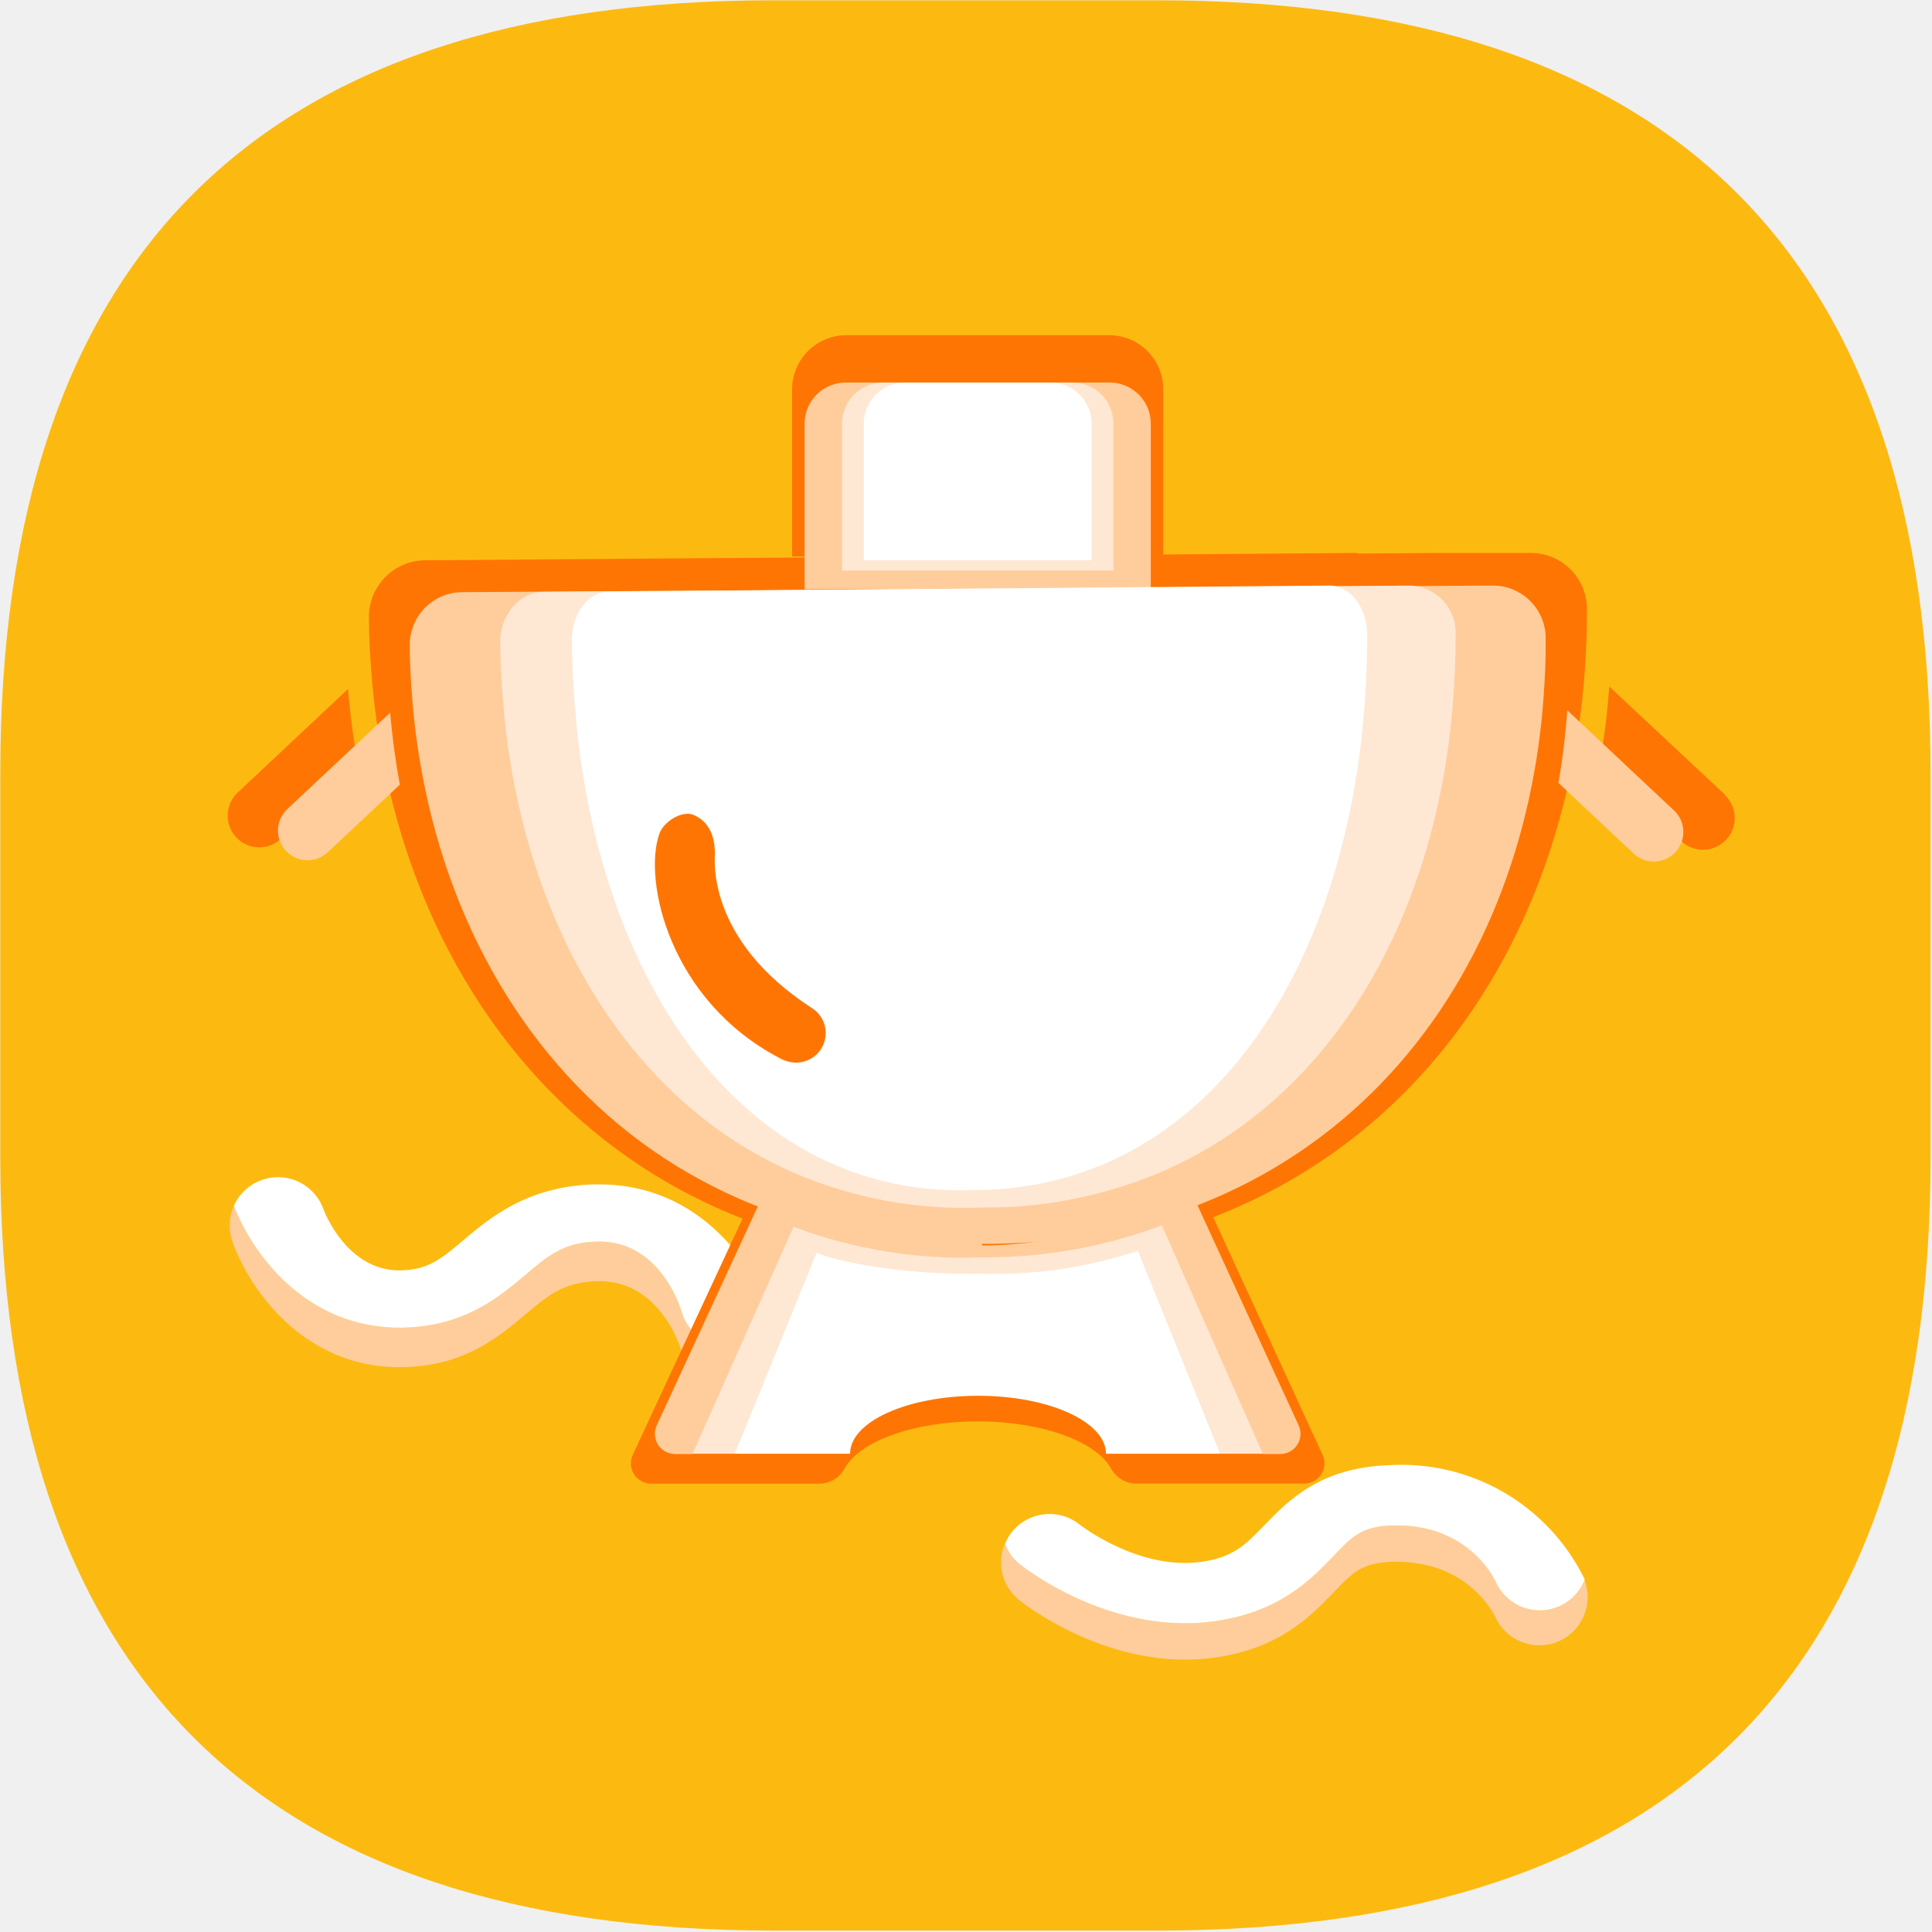
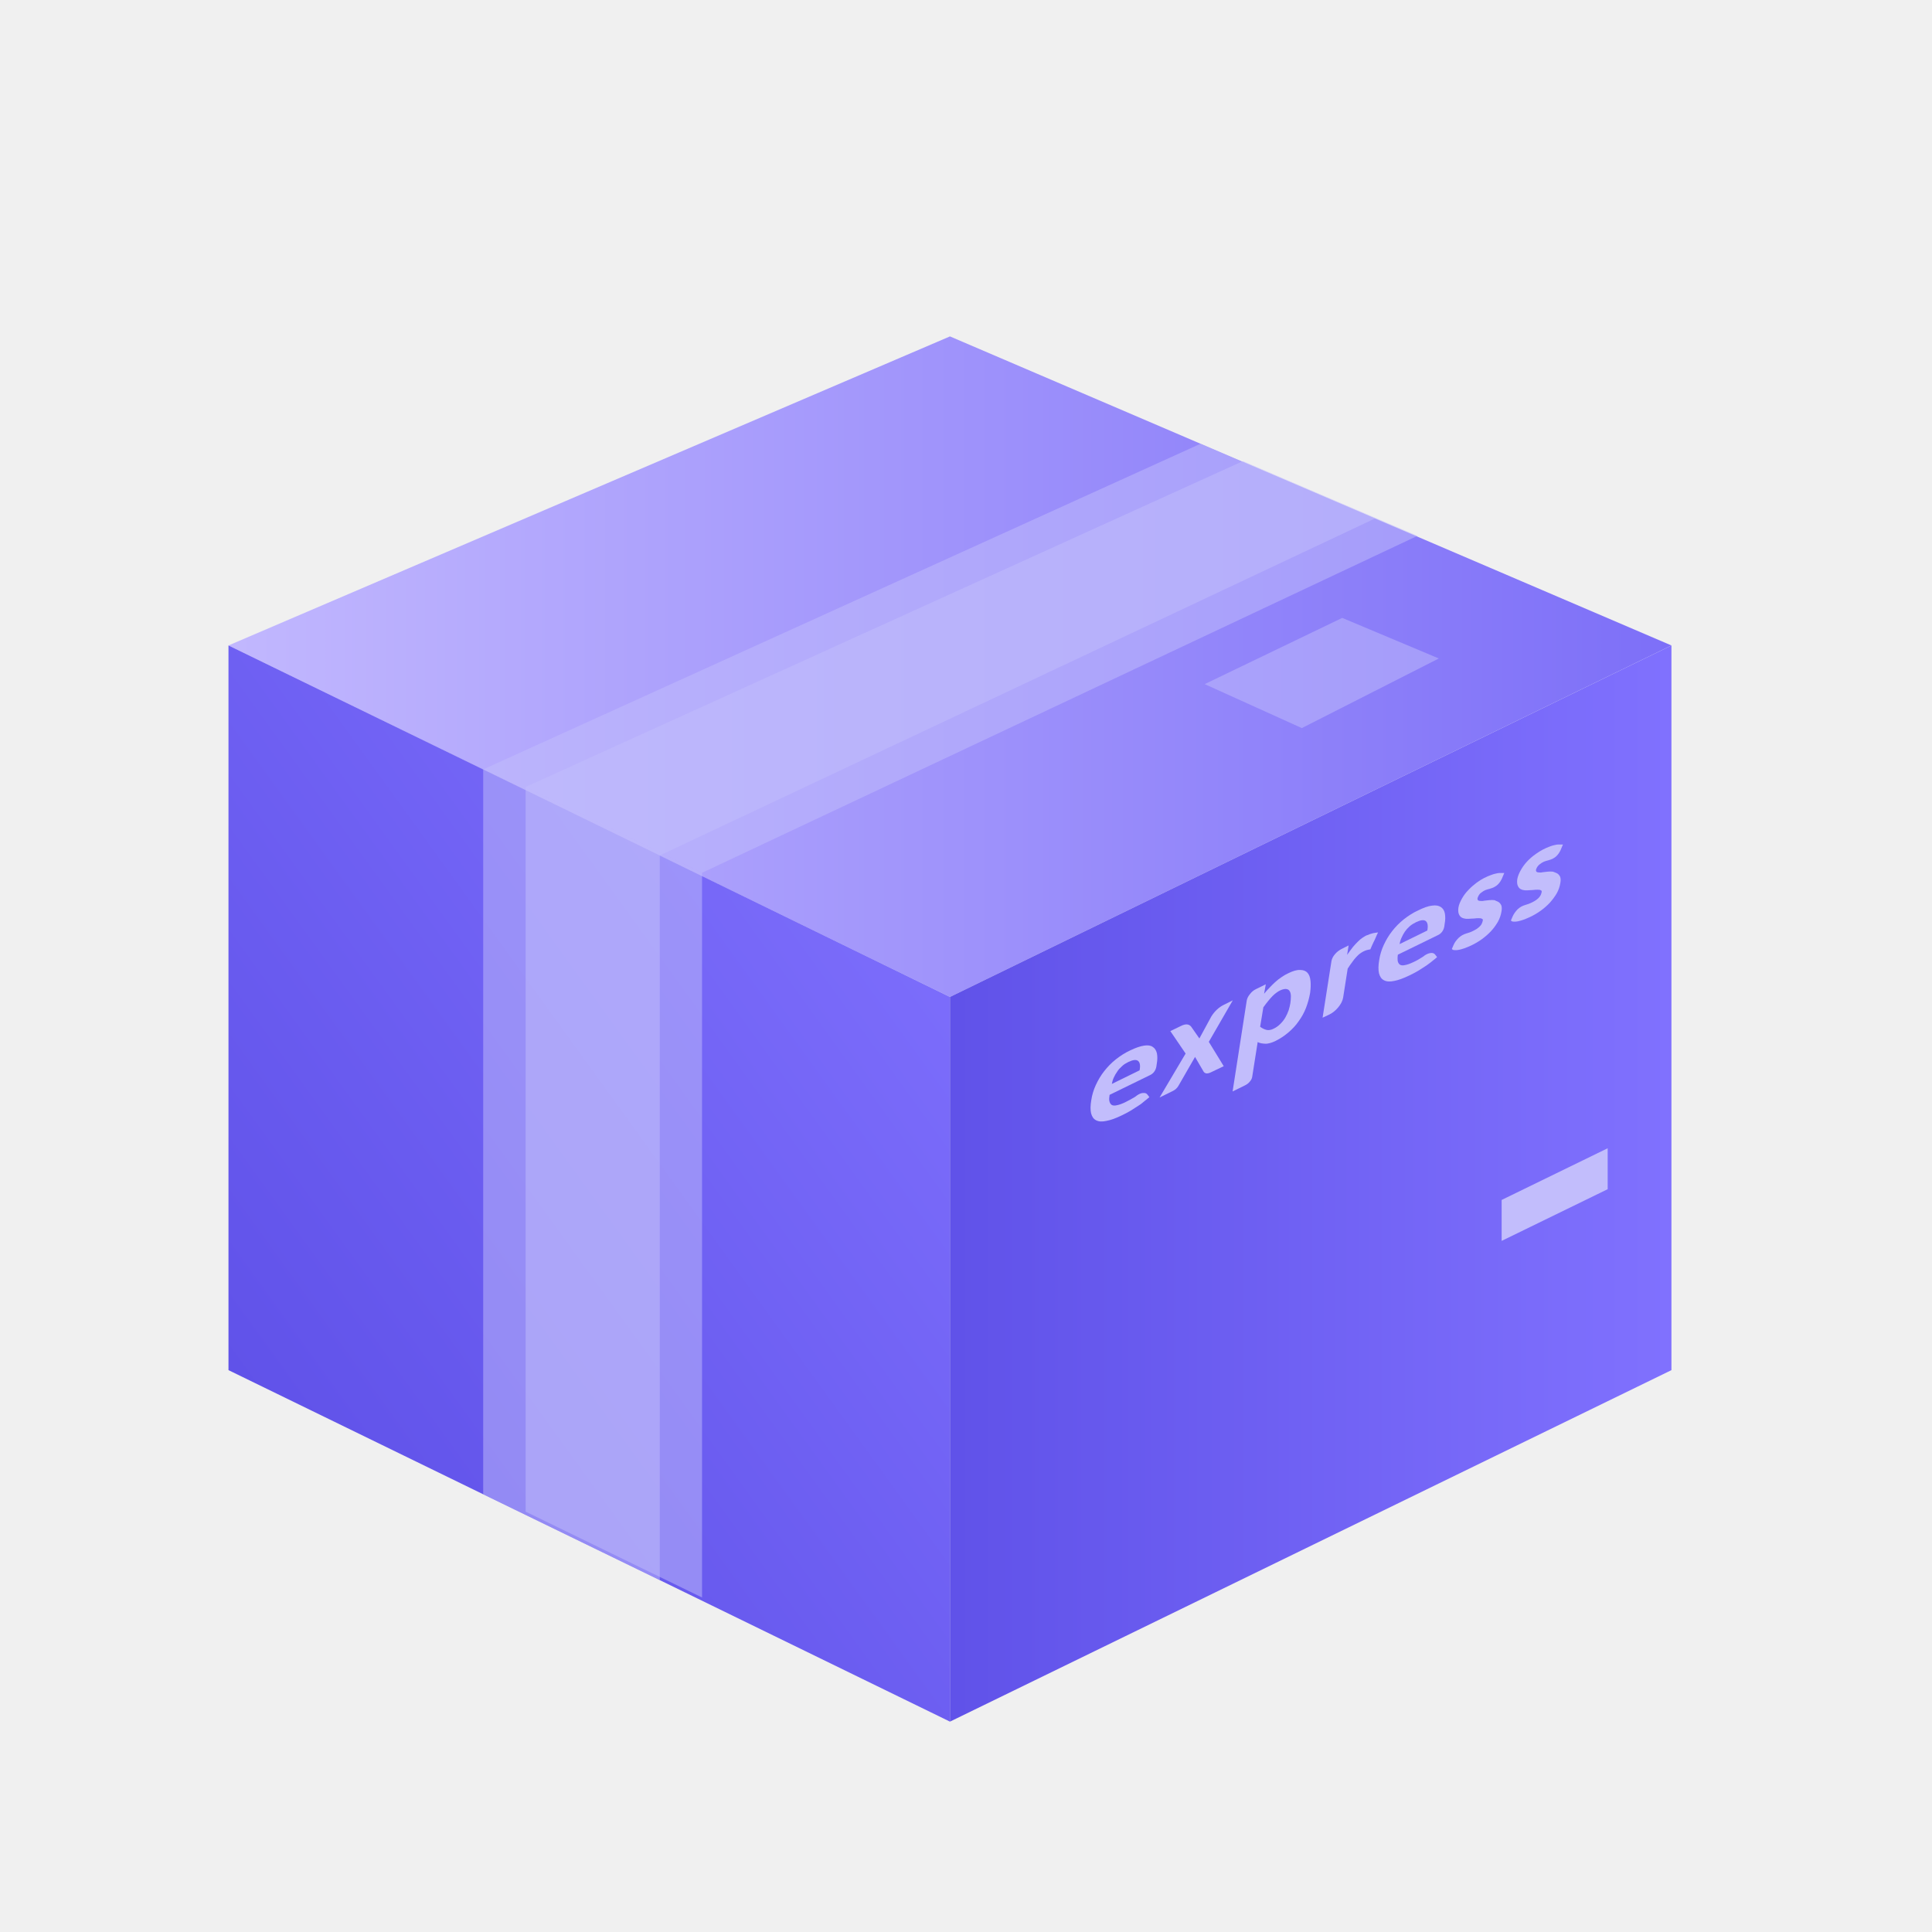
- <svg xmlns="http://www.w3.org/2000/svg" t="1757236738955" class="icon" viewBox="0 0 1024 1024" version="1.1" p-id="2400" width="200" height="200">
-   <path d="M0.154 0.154m409.6 0l203.878 0q409.6 0 409.6 409.6l0 203.878q0 409.6-409.6 409.6l-203.878 0q-409.6 0-409.6-409.6l0-203.878q0-409.6 409.6-409.6Z" fill="#FCBA11" p-id="2401" />
-   <path d="M409.293 698.317a25.19 25.19 0 0 1-16.384 14.541 25.6 25.6 0 0 1-31.642-17.664c-1.126-3.738-12.493-38.451-45.517-37.12-17.152 0.666-25.139 7.424-37.222 17.613-14.592 12.288-32.768 27.546-65.843 28.006-50.534 0.512-79.104-39.373-88.73-64.563a25.6 25.6 0 0 0-0.768 18.944c8.858 24.986 37.632 67.072 89.498 66.56 33.075-0.41 51.2-15.718 65.843-28.006 12.083-10.24 20.07-16.896 37.222-17.562 33.024-1.382 44.39 33.331 45.517 37.12a25.6 25.6 0 0 0 49.306-13.926c-0.358-1.28-0.973-2.611-1.28-3.942z" fill="#FFCD9C" p-id="2402" />
-   <path d="M212.685 703.693c33.075-0.461 51.2-15.718 65.843-28.006 12.083-10.24 20.07-16.947 37.222-17.613 33.024-1.331 44.39 33.382 45.517 37.12a25.6 25.6 0 0 0 31.642 17.664 25.19 25.19 0 0 0 16.384-14.541c-8.96-26.726-37.581-70.554-91.494-70.554h-4.096c-34.714 1.434-54.067 17.715-68.147 29.594-11.725 9.882-18.739 15.821-33.536 15.974h-0.461c-27.546 0-39.578-30.72-40.192-32.614a25.6 25.6 0 0 0-47.411-1.638c9.626 25.242 38.195 65.126 88.73 64.614z" fill="#FFFFFF" p-id="2403" />
-   <path d="M826.368 851.405a25.6 25.6 0 0 1-33.69-13.312c-1.331-2.867-15.36-30.72-55.194-29.542-15.36 0.512-20.48 5.478-30.72 16.282-12.134 12.646-28.826 29.901-63.744 34.56a114.278 114.278 0 0 1-14.899 0.973c-48.384 0-86.426-30.31-88.166-31.744a25.037 25.037 0 0 1-7.475-10.24 25.6 25.6 0 0 0 7.475 29.491c1.741 1.434 39.782 31.744 88.166 31.744a114.278 114.278 0 0 0 14.899-0.973c34.918-4.659 51.61-21.965 63.744-34.56 10.24-10.854 15.36-15.77 30.72-16.282 39.578-1.331 53.862 26.624 55.194 29.491a25.6 25.6 0 0 0 47.206-19.712 25.6 25.6 0 0 1-13.517 13.824z" fill="#FFCD9C" p-id="2404" />
-   <path d="M539.904 828.621c1.741 1.434 39.782 31.744 88.166 31.744a114.278 114.278 0 0 0 14.899-0.973c34.918-4.659 51.61-21.914 63.744-34.56 10.24-10.803 15.36-15.77 30.72-16.282 39.578-1.331 53.862 26.675 55.194 29.542a25.6 25.6 0 0 0 47.206-0.512v-0.666a107.981 107.981 0 0 0-103.936-60.314c-36.25 1.229-53.35 18.944-65.843 31.898-9.933 10.24-16.486 17.101-33.741 19.354-32.87 4.403-63.334-19.2-64.102-19.814a25.6 25.6 0 0 0-35.84 3.84 24.166 24.166 0 0 0-3.686 6.502 25.037 25.037 0 0 0 7.219 10.24z" fill="#FFFFFF" p-id="2405" />
-   <path d="M125.952 420.096a16.794 16.794 0 0 0 11.469 29.03 16.947 16.947 0 0 0 11.52-4.557l40.96-38.451a397.926 397.926 0 0 1-5.427-40.96zM914.381 421.325l-61.44-57.446q-1.536 21.043-5.12 41.318l43.315 40.653a16.794 16.794 0 0 0 22.989-24.525zM811.059 293.069h-44.186a22.528 22.528 0 0 0-2.611 0l-43.674 0.307a13.466 13.466 0 0 0-2.509-0.307l-101.53 0.819V206.336a28.672 28.672 0 0 0-28.621-28.672H448.512a28.672 28.672 0 0 0-28.672 28.672v88.576h75.418l-51.968 0.461-54.17 0.358L225.28 296.96a30.003 30.003 0 0 0-29.747 30.259c0 10.752 0.666 21.402 1.536 31.949a412.57 412.57 0 0 0 5.427 40.96c16.998 92.16 64.973 170.906 138.24 218.675a288.563 288.563 0 0 0 52.838 27.085l-58.163 125.133a10.752 10.752 0 0 0 9.728 15.36h89.19a15.36 15.36 0 0 0 13.363-8.141c7.885-14.285 36.454-24.883 70.451-24.883s62.566 10.547 70.656 24.883a15.36 15.36 0 0 0 13.312 8.09H691.2a10.701 10.701 0 0 0 9.728-15.36L643.021 645.12a291.533 291.533 0 0 0 70.246-38.912c64.666-48.64 106.496-122.88 121.498-208.384a402.944 402.944 0 0 0 5.12-41.318c0.819-11.059 1.28-22.272 1.229-33.638a29.747 29.747 0 0 0-30.054-29.798z m-290.458 374.886v-0.922c10.24 0 20.173-0.461 29.952-1.229a221.747 221.747 0 0 1-29.952 2.15z" fill="#FF7503" p-id="2406" />
-   <path d="M632.576 634.214c-33.434 12.698-70.912 25.907-112.128 25.907v-6.246A303.104 303.104 0 0 1 403.763 634.88L348.16 755.302a10.701 10.701 0 0 0 9.728 15.36h9.216l53.453-95.334a255.437 255.437 0 0 0 99.584 16.435 266.24 266.24 0 0 0 95.642-16.947l53.504 95.846h9.216a10.701 10.701 0 0 0 9.728-15.36z" fill="#FFCD9C" p-id="2407" />
-   <path d="M615.782 649.472a265.267 265.267 0 0 1-95.642 16.947A254.464 254.464 0 0 1 420.557 650.24L367.104 770.509h22.63L435.2 683.93a205.107 205.107 0 0 0 84.634 14.899 213.248 213.248 0 0 0 81.357-15.36l45.466 87.04h22.63z" fill="#FEE8D4" p-id="2408" />
-   <path d="M519.782 675.123c-34.56 0.563-68.813-4.301-87.04-11.008l-43.264 106.394H450.56c0-16.998 30.362-30.72 67.84-30.72s67.789 13.773 67.789 30.72h60.467l-43.571-107.52a242.637 242.637 0 0 1-83.302 12.134z" fill="#FFFFFF" p-id="2409" />
-   <path d="M448.307 202.752h139.827a21.811 21.811 0 0 1 21.811 21.811V312.32H426.445V224.563a21.811 21.811 0 0 1 21.862-21.811z" fill="#FFCD9C" p-id="2410" />
-   <path d="M468.122 202.752H568.32a21.811 21.811 0 0 1 21.811 21.811v77.824H446.31v-77.824a21.811 21.811 0 0 1 21.811-21.811z" fill="#FEE8D4" p-id="2411" />
-   <path d="M479.642 202.752h77.107a21.811 21.811 0 0 1 21.811 21.811V296.96H457.83V224.563a21.811 21.811 0 0 1 21.811-21.811z" fill="#FFFFFF" p-id="2412" />
-   <path d="M152.269 428.851a15.667 15.667 0 0 0 21.402 22.886l38.246-35.84q-3.482-18.739-5.12-38.195zM887.808 430.08l-57.088-53.606c-0.973 13.056-2.509 25.907-4.71 38.502l40.397 37.939A15.667 15.667 0 0 0 887.808 430.08zM791.245 310.374l-546.304 3.482a27.904 27.904 0 0 0-27.75 28.16c0 10.24 0.614 20.019 1.434 29.901a372.429 372.429 0 0 0 5.12 38.195c15.872 85.76 60.57 159.488 128.717 204.032a271.872 271.872 0 0 0 51.2 26.112 301.158 301.158 0 0 0 116.685 18.995 315.187 315.187 0 0 0 112.128-19.61 272.026 272.026 0 0 0 67.635-37.171c60.314-45.363 99.328-114.586 113.306-194.56a378.317 378.317 0 0 0 4.71-38.502c0.768-10.24 1.229-20.838 1.126-31.386a27.955 27.955 0 0 0-28.006-27.648z" fill="#FFCD9C" p-id="2413" />
-   <path d="M747.776 310.374l-459.315 3.277c-12.954 0-23.398 12.032-23.347 26.624 0 9.523 0.563 18.944 1.229 28.262 0.922 12.237 2.304 24.32 4.25 36.147C283.955 485.734 321.536 555.418 378.88 597.504a219.546 219.546 0 0 0 43.213 24.678 228.096 228.096 0 0 0 97.997 17.818 238.438 238.438 0 0 0 94.31-18.381 223.437 223.437 0 0 0 56.883-35.123c50.739-42.906 83.507-108.288 95.283-183.757q2.765-17.92 3.942-36.454c0.614-9.779 1.024-19.661 0.973-29.645a25.037 25.037 0 0 0-23.706-26.266z" fill="#FEE8D4" p-id="2414" />
-   <path d="M704.666 310.374L322.56 313.6c-10.803 0-19.507 11.622-19.456 25.6 0 9.267 0.461 18.432 1.024 27.494q1.178 17.92 3.533 35.123c11.11 78.797 42.445 146.534 90.061 187.443a177.869 177.869 0 0 0 35.84 24.013 166.554 166.554 0 0 0 81.613 17.459 174.387 174.387 0 0 0 78.746-17.818 184.013 184.013 0 0 0 47.309-34.15c42.24-41.728 69.53-105.267 79.309-178.637 1.536-11.571 2.662-23.398 3.277-35.379 0.512-9.523 0.87-19.098 0.819-28.877-0.358-14.182-9.165-25.6-19.968-25.498z" fill="#FFFFFF" p-id="2415" />
-   <path d="M421.478 563.2a18.688 18.688 0 0 1-8.499-2.509c-58.317-30.72-72.141-94.106-63.539-118.682 2.355-6.758 11.981-12.339 17.766-10.24 7.936 3.226 11.571 10.24 11.725 20.48 0 2.355-5.12 45.363 51.2 81.92a15.667 15.667 0 0 1-8.653 29.03z" fill="#FF7503" p-id="2416" />
+ <svg xmlns="http://www.w3.org/2000/svg" xml:space="preserve" style="enable-background:new 0 0 1024 1024;" viewBox="0 0 1024 1024" y="0px" x="0px" id="图层_1" version="1.1">
+   <style type="text/css">
+ 	.st0{fill:url(#SVGID_1_);}
+ 	.st1{fill:url(#SVGID_2_);}
+ 	.st2{opacity:0.5;fill:#C2BDFC;}
+ 	.st3{fill:url(#SVGID_3_);}
+ 	.st4{fill:#C2BDFC;}
+ </style>
+   <g>
+     <linearGradient y2="353.336" x2="885.872" y1="353.336" x1="121.137" gradientUnits="userSpaceOnUse" id="SVGID_1_">
+       <stop style="stop-color:#C1B7FE" offset="5.154639e-03" />
+       <stop style="stop-color:#7D6FF8" offset="1" />
+     </linearGradient>
+     <polygon points="503.5,178.3 121.1,342.1 503.5,528.4 885.9,342.1" class="st0" />
+     <linearGradient y2="460.139" x2="543.756" y1="753.278" x1="137.871" gradientUnits="userSpaceOnUse" id="SVGID_2_">
+       <stop style="stop-color:#6052E9" offset="5.154639e-03" />
+       <stop style="stop-color:#8071FE" offset="1" />
+     </linearGradient>
+     <polygon points="503.5,528.4 503.5,912.5 349.7,837.5 256.1,792 121.1,726.2 121.1,342.1 256.1,407.8 349.7,453.4" class="st1" />
+     <polygon points="349.7,453.4 349.7,837.5 256.1,792 256.1,407.8" class="st2" />
+     <polygon points="372.1,462.6 372.1,846.7 278.6,801.2 278.6,417.1" class="st2" />
+     <linearGradient y2="627.302" x2="885.872" y1="627.302" x1="503.505" gradientUnits="userSpaceOnUse" id="SVGID_3_">
+       <stop style="stop-color:#6052E9" offset="5.154639e-03" />
+       <stop style="stop-color:#8071FE" offset="1" />
+     </linearGradient>
+     <polygon points="885.9,342.1 885.9,726.2 503.5,912.5 503.5,528.4" class="st3" />
+     <polygon points="852.1,608.6 852.1,630.3 795.9,657.7 795.9,636" class="st4" />
+     <polygon points="256.1,407.8 636.3,235.2 728.8,274.8 349.7,453.4" class="st2" />
+     <polygon points="278.6,417.1 658.8,244.4 751.3,284 372.1,462.6" class="st2" />
+     <polygon points="638.5,362.6 711.4,327.5 762.6,349 690,385.9" class="st2" />
+     <g>
+       <path d="M601.2,581.6c0.4-0.2,0.8-0.5,1.4-1c1.2-0.8,2.3-1.3,3.3-1.3c1-0.1,1.8,0.2,2.3,0.9l1,1.3    c-0.3,0.3-0.7,0.6-1.2,1c0,0-0.1,0-0.1,0.1c-0.5,0.4-1.2,0.9-2,1.6c-0.8,0.7-1.6,1.3-2.3,1.7c-1.2,0.8-2.6,1.7-4.2,2.7    c-1.5,0.9-3.2,1.8-4.9,2.6c-3.1,1.5-5.8,2.5-8.1,2.9c-2.2,0.5-4,0.4-5.4-0.3c-1.4-0.7-2.2-1.9-2.7-3.7c-0.4-1.8-0.4-4.1,0.1-7    c0.4-2.7,1.2-5.4,2.4-8c1.2-2.6,2.6-5,4.4-7.3c1.8-2.3,3.8-4.4,6.2-6.3c2.4-1.9,4.9-3.5,7.7-4.8c2.9-1.4,5.3-2.2,7.3-2.5    c2-0.3,3.5-0.1,4.6,0.7c1.1,0.7,1.8,1.8,2.2,3.4c0.3,1.6,0.3,3.4-0.1,5.6l-0.2,1.4c-0.2,1.1-0.6,2-1.2,2.8    c-0.6,0.8-1.4,1.4-2.3,1.8l-21.3,10.4c-0.2,1.3-0.3,2.5-0.1,3.3c0.2,0.9,0.6,1.6,1.2,2c0.6,0.4,1.6,0.5,2.7,0.2    c1.2-0.2,2.6-0.7,4.3-1.5C598.3,583.3,599.8,582.4,601.2,581.6z M590.3,571.2c-0.5,1.1-0.8,2.2-1,3.3l14.7-7.2    c0.5-2.5,0.2-4.2-0.8-5c-1-0.8-2.7-0.6-5.2,0.6c-1.2,0.6-2.4,1.3-3.3,2.2c-1,0.9-1.9,1.8-2.5,2.8    C591.4,569,590.8,570.1,590.3,571.2z" class="st4" />
+       <path d="M642,538.8c1.8-2.9,4.1-5,6.8-6.3l4.6-2.3l-12.7,22l7.9,12.9l-6.9,3.3c-1.7,0.8-2.9,0.7-3.7-0.3l-4.6-7.9    l-8.8,15.3c-0.7,1.2-1.6,2-2.7,2.6l-7.3,3.6l13.8-23.3l-8.1-11.9l5.8-2.8c2.3-1.1,4-1,5.2,0.4l4.4,6.3L642,538.8z" class="st4" />
+       <path d="M694.6,519.9c0.2,1.8,0.1,3.9-0.2,6.3c-0.5,2.8-1.2,5.4-2.2,8c-1,2.6-2.3,4.9-3.9,7.1    c-1.5,2.2-3.3,4.1-5.4,5.9c-2.1,1.8-4.4,3.3-6.8,4.5c-1,0.5-2,0.9-2.8,1.1c-0.8,0.2-1.6,0.4-2.4,0.4c-0.7,0-1.5-0.1-2.2-0.2    c-0.7-0.1-1.4-0.3-2.1-0.7l-2.9,18.4c-0.1,0.9-0.6,1.8-1.3,2.6c-0.7,0.9-1.6,1.5-2.6,2l-6.5,3.2l7.5-48.2c0.2-1.1,0.7-2.2,1.7-3.4    c0.9-1.2,1.9-2,3.1-2.6l5.3-2.6l-0.9,5c0.5-0.6,0.8-1,1.1-1.3c0.3-0.3,0.6-0.7,0.9-1c0.2-0.1,0.3-0.3,0.5-0.5    c1.1-1.2,2.2-2.3,3.3-3.3c1.1-1,2.2-1.9,3.3-2.6c1.1-0.8,2.3-1.5,3.6-2.1c2.6-1.3,4.7-1.9,6.4-1.8c1.7,0,3,0.5,3.9,1.5    C693.9,516.6,694.4,518,694.6,519.9z M683.9,531.8c0.2-1.3,0.3-2.5,0.3-3.7c0-1.1-0.2-2-0.6-2.7c-0.4-0.7-1-1.1-1.8-1.2    c-0.8-0.1-1.9,0.1-3.2,0.7c-0.7,0.3-1.3,0.7-2,1.2c-0.7,0.5-1.4,1.1-2.1,1.8c-0.7,0.7-1.5,1.6-2.3,2.6c-0.8,1-1.7,2.1-2.6,3.4    l-1.7,10.3c1.2,0.9,2.3,1.4,3.5,1.7c1.1,0.2,2.4,0,3.7-0.7c1.3-0.6,2.5-1.5,3.5-2.5c1-1,1.9-2.1,2.6-3.3c0.7-1.2,1.3-2.5,1.8-3.9    C683.4,534.2,683.7,533,683.9,531.8z" class="st4" />
+       <path d="M725.4,495.4L725.4,495.4c0.3-0.2,0.9-0.4,1.7-0.6c0.8-0.3,1.9-0.4,3.3-0.6c-0.3,0.6-0.7,1.4-1.1,2.4    c-0.4,1-0.9,2-1.4,3c-0.5,1-1,2.2-1.6,3.6c-0.4,0-0.8,0.1-1.1,0.2c-0.3,0.1-0.6,0.1-0.9,0.2c-0.4,0.1-1,0.4-1.7,0.7    c-0.7,0.4-1.4,0.8-1.9,1.2c-0.6,0.5-1.2,1-1.8,1.7c-0.7,0.7-1.4,1.6-2.1,2.6c-0.8,1-1.6,2.2-2.5,3.6l-2.4,15.3    c-0.3,1.8-1.2,3.5-2.6,5.2c-1.4,1.7-3.1,3.1-5.1,4l-3.2,1.5l4.7-30c0.2-1.2,0.8-2.4,1.8-3.6c1-1.2,2.2-2.1,3.5-2.8l3.8-1.9l-0.8,5    c1.1-1.6,2.2-3,3.1-4.2c1-1.2,1.9-2.1,2.7-2.9c0.8-0.8,1.6-1.5,2.4-2c0.8-0.5,1.5-1,2.3-1.3C724.7,495.7,725,495.5,725.4,495.4z" class="st4" />
+       <path d="M753.7,507.4c0.4-0.2,0.8-0.5,1.4-1c1.2-0.8,2.3-1.2,3.3-1.3c1-0.1,1.8,0.2,2.3,0.9l1,1.3    c-0.3,0.3-0.7,0.6-1.2,1c0,0-0.1,0-0.1,0.1c-0.5,0.4-1.2,0.9-2,1.6c-0.9,0.7-1.6,1.2-2.3,1.7c-1.2,0.8-2.6,1.7-4.2,2.7    c-1.5,0.9-3.2,1.8-4.9,2.6c-3.1,1.5-5.8,2.5-8,2.9c-2.2,0.5-4,0.4-5.4-0.3c-1.4-0.7-2.2-1.9-2.7-3.7c-0.4-1.8-0.4-4.1,0.1-7    c0.4-2.7,1.2-5.4,2.4-8c1.2-2.6,2.6-5,4.4-7.3c1.8-2.3,3.8-4.4,6.2-6.3c2.4-1.9,4.9-3.5,7.7-4.8c2.9-1.4,5.3-2.3,7.3-2.5    c2-0.3,3.5,0,4.6,0.7c1.1,0.7,1.9,1.8,2.2,3.4c0.3,1.6,0.3,3.4-0.1,5.6l-0.2,1.4c-0.2,1.1-0.6,2-1.2,2.8c-0.6,0.8-1.4,1.4-2.3,1.8    L740.9,506c-0.2,1.3-0.2,2.4-0.1,3.3c0.2,0.9,0.6,1.6,1.2,2c0.7,0.4,1.6,0.5,2.7,0.2c1.2-0.2,2.6-0.7,4.3-1.5    C750.8,509.2,752.3,508.3,753.7,507.4z M742.8,497.1c-0.5,1.1-0.8,2.2-1,3.3l14.7-7.2c0.5-2.5,0.2-4.2-0.8-5    c-1-0.8-2.7-0.6-5.2,0.6c-1.2,0.6-2.4,1.3-3.4,2.2c-1,0.9-1.8,1.8-2.5,2.8C743.9,494.9,743.3,495.9,742.8,497.1z" class="st4" />
+       <path d="M794.1,478c0.7,0.4,1.2,1,1.6,1.8c0.3,0.8,0.4,1.9,0.1,3.4c-0.3,1.8-0.9,3.6-1.9,5.4c-1,1.7-2.2,3.4-3.6,4.9    c-1.5,1.6-3.1,3-4.9,4.3c-1.8,1.3-3.7,2.4-5.6,3.3c-1.3,0.6-2.5,1.1-3.6,1.5c-1.1,0.4-2,0.6-2.8,0.8c-0.9,0.2-1.6,0.2-2.2,0.2    c-0.6,0-1.1-0.1-1.3-0.3l-0.4-0.3l0.9-2.1c0.6-1.4,1.5-2.6,2.7-3.8c1.3-1.2,2.6-1.9,4-2.3l0.2-0.1c0.1,0,0.2,0,0.4-0.1    c0.8-0.2,1.9-0.6,3.1-1.2c0.8-0.4,1.5-0.8,2.1-1.2c0.6-0.5,1.2-0.9,1.6-1.4c0.4-0.4,0.7-0.8,0.9-1.3c0.2-0.5,0.4-1,0.5-1.5    c0.1-0.5,0-0.8-0.2-0.9c-0.3-0.2-0.7-0.4-1.2-0.4c-0.5-0.1-1.2,0-2,0c-0.9,0.1-1.8,0.2-2.7,0.2c-0.9,0.1-1.8,0.1-2.7,0.1    c-0.9-0.1-1.7-0.3-2.4-0.7c-0.7-0.4-1.2-1.1-1.5-1.9c-0.3-0.8-0.4-1.9-0.2-3.4c0.3-1.7,1-3.2,1.9-4.8c0.9-1.6,2-3.1,3.4-4.5    c1.3-1.4,2.8-2.7,4.4-3.9c2.6-1.9,5.2-3.2,7.8-4.1c0.8-0.3,1.7-0.6,2.4-0.7c0.8-0.2,1.4-0.3,2-0.3l0.1,0c0.2,0,0.4,0,0.6,0    c0.2,0,0.5,0,0.8,0l0.9,0l-1.4,3.3c-0.4,0.8-1,1.8-2,2.8c-1,1-2.5,1.8-4.4,2.3c-0.8,0.2-1.5,0.4-2.3,0.7c-0.7,0.3-1.3,0.7-1.8,1.1    c-0.5,0.3-0.8,0.6-1.1,0.9c-0.3,0.4-0.6,0.8-0.7,1.1c-0.2,0.4-0.4,0.8-0.5,1.2c0,0.4,0,0.7,0.2,1c0.3,0.2,0.6,0.4,1.2,0.4    c0.7,0.1,1.4,0.1,2.1-0.1c0.9-0.1,1.8-0.2,2.7-0.3c1-0.1,1.9-0.1,2.8,0C792.6,477.4,793.4,477.6,794.1,478z" class="st4" />
+       <path d="M825.3,462.9c0.7,0.4,1.2,1,1.6,1.8c0.3,0.8,0.4,1.9,0.1,3.4c-0.3,1.8-0.9,3.6-1.9,5.4    c-1,1.7-2.2,3.3-3.6,4.9c-1.5,1.6-3.1,3-4.9,4.3c-1.8,1.3-3.7,2.4-5.6,3.3c-1.3,0.6-2.5,1.1-3.6,1.5c-1.1,0.4-2,0.6-2.8,0.8    c-0.9,0.2-1.6,0.2-2.1,0.2c-0.6,0-1.1-0.1-1.3-0.3l-0.4-0.3l0.9-2.1c0.6-1.4,1.5-2.6,2.6-3.8c1.3-1.2,2.6-1.9,4-2.3l0.2-0.1    c0.1,0,0.2,0,0.4-0.1c0.8-0.2,1.9-0.6,3.1-1.2c0.8-0.4,1.5-0.8,2.1-1.2c0.6-0.5,1.2-0.9,1.6-1.4c0.4-0.4,0.6-0.8,0.9-1.3    c0.2-0.5,0.4-1,0.5-1.5c0.1-0.5,0-0.8-0.2-0.9c-0.3-0.2-0.7-0.4-1.2-0.4c-0.5-0.1-1.2,0-2,0c-0.9,0.1-1.8,0.2-2.7,0.2    c-0.9,0.1-1.8,0.1-2.7,0.1c-0.9-0.1-1.7-0.3-2.4-0.7c-0.7-0.4-1.2-1.1-1.5-1.9c-0.3-0.8-0.4-1.9-0.2-3.4c0.3-1.6,1-3.2,1.9-4.8    c0.9-1.6,2-3.1,3.3-4.5c1.3-1.4,2.8-2.7,4.5-3.9c2.6-1.9,5.2-3.2,7.7-4.1c0.9-0.3,1.7-0.6,2.4-0.7c0.8-0.2,1.4-0.3,2-0.3l0.1,0    c0.2,0,0.4,0,0.6,0c0.2,0,0.5,0,0.8,0l0.9,0l-1.4,3.3c-0.4,0.8-1,1.8-2,2.8c-1,1-2.5,1.8-4.4,2.3c-0.8,0.2-1.5,0.4-2.3,0.7    c-0.7,0.3-1.3,0.7-1.8,1.1c-0.5,0.3-0.8,0.6-1.1,0.9c-0.4,0.4-0.6,0.8-0.8,1.1c-0.2,0.4-0.4,0.8-0.5,1.2c0,0.4,0,0.7,0.2,1    c0.3,0.2,0.6,0.4,1.2,0.4c0.7,0.1,1.4,0.1,2.1-0.1c0.9-0.1,1.8-0.2,2.7-0.3c0.9-0.1,1.9-0.1,2.8,0    C823.8,462.3,824.6,462.5,825.3,462.9z" class="st4" />
+     </g>
+   </g>
</svg>
